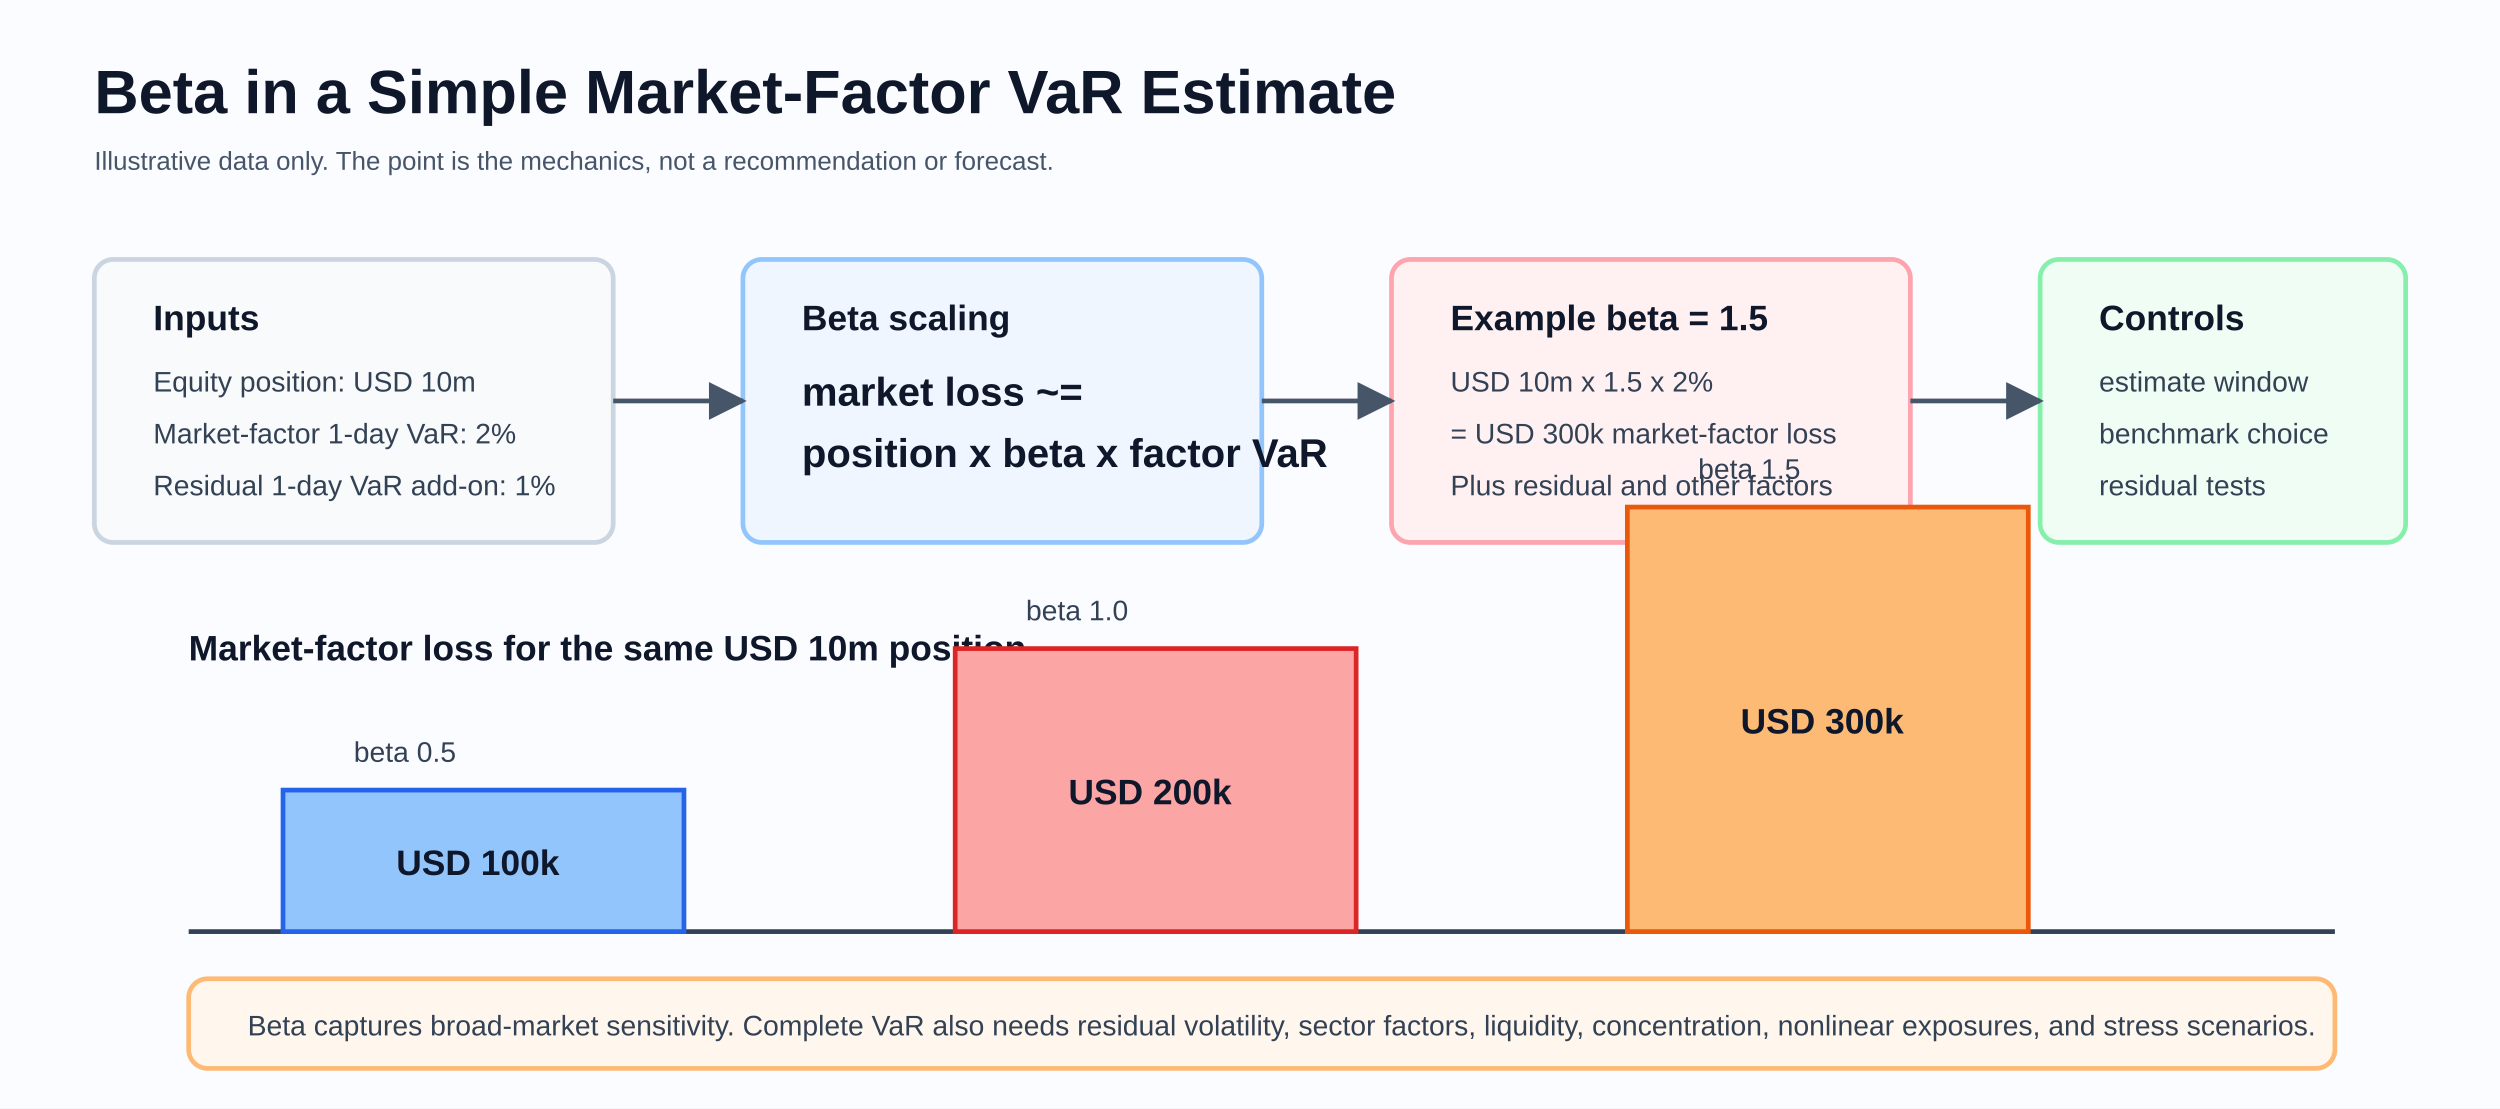
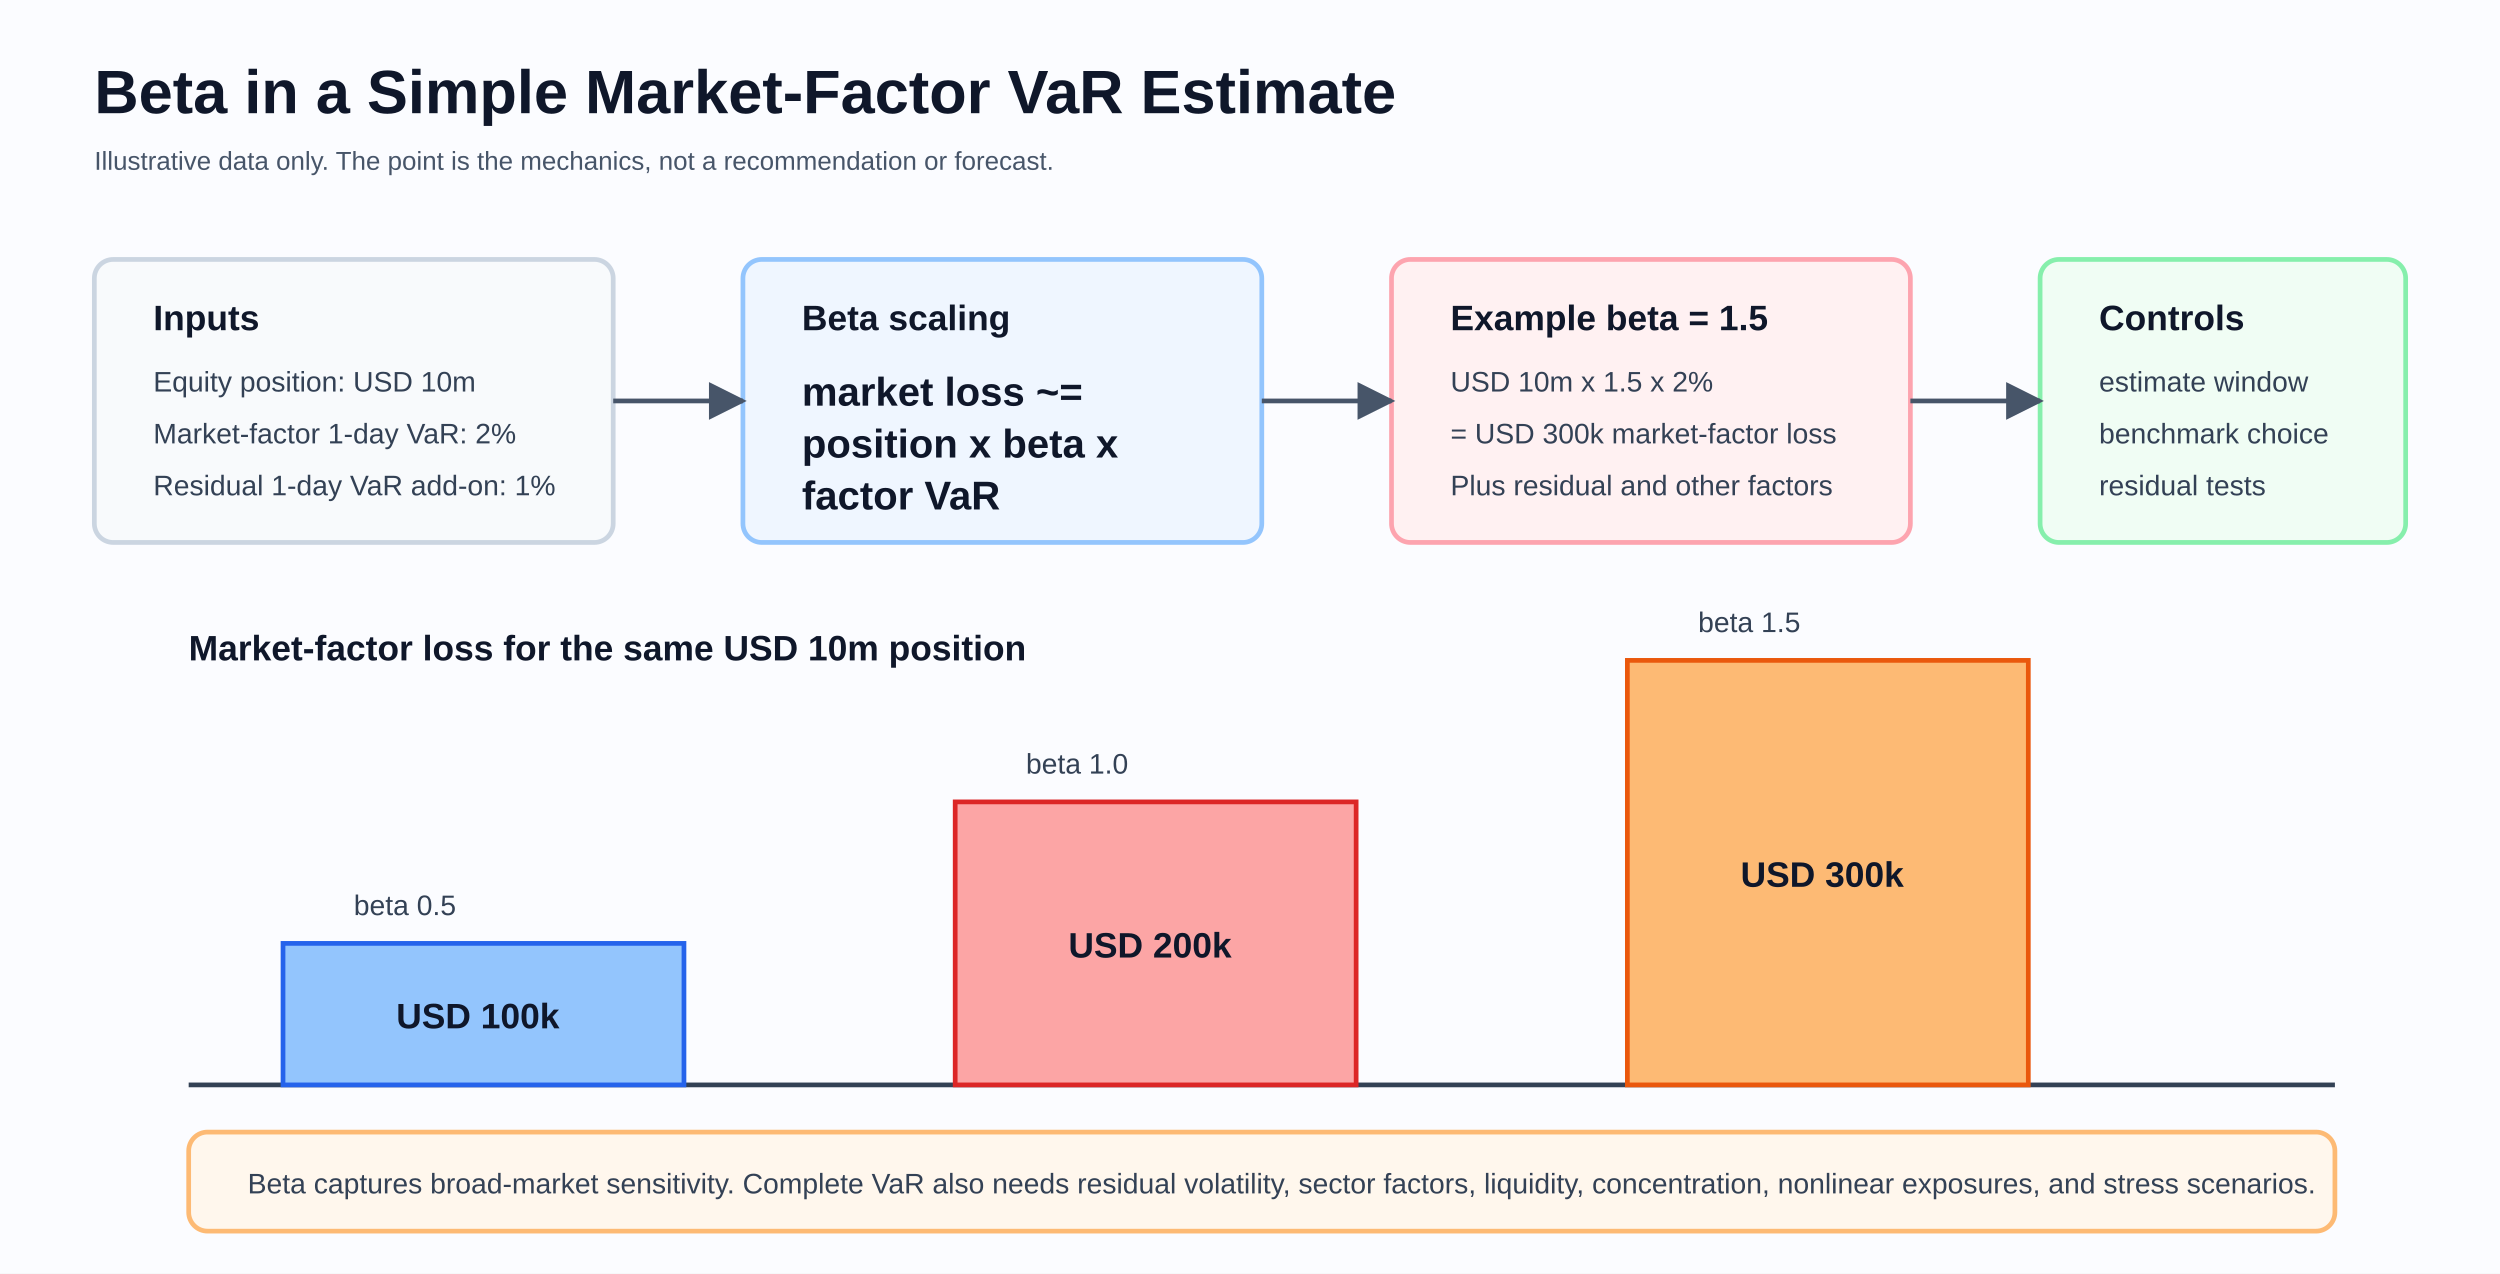
- <svg xmlns="http://www.w3.org/2000/svg" width="1060" height="470" viewBox="0 0 1060 470" role="img" aria-labelledby="title desc">
+ <svg xmlns="http://www.w3.org/2000/svg" width="1060" height="540" viewBox="0 0 1060 540" role="img" aria-labelledby="title desc">
  <defs>
    <style>
      .bg{fill:#fbfcff}.box{fill:#fff;stroke:#cbd5e1;stroke-width:2}.input{fill:#f8fafc}.market{fill:#eff6ff;stroke:#93c5fd}.loss{fill:#fff1f2;stroke:#fda4af}.control{fill:#f0fdf4;stroke:#86efac}.warn{fill:#fff7ed;stroke:#fdba74}.title{font:bold 26px Arial,sans-serif;fill:#0f172a}.h{font:bold 15px Arial,sans-serif;fill:#0f172a}.txt{font:12px Arial,sans-serif;fill:#334155}.small{font:11px Arial,sans-serif;fill:#475569}.formula{font:bold 17px Arial,sans-serif;fill:#0f172a}.arrow{stroke:#475569;stroke-width:2;fill:none;marker-end:url(#arrow)}.bar1{fill:#93c5fd;stroke:#2563eb;stroke-width:2}.bar2{fill:#fca5a5;stroke:#dc2626;stroke-width:2}.bar3{fill:#fdba74;stroke:#ea580c;stroke-width:2}
    </style>
    <marker id="arrow" viewBox="0 0 10 10" refX="9" refY="5" markerWidth="8" markerHeight="8" orient="auto-start-reverse">
      <path d="M 0 0 L 10 5 L 0 10 z" fill="#475569" />
    </marker>
  </defs>
-   <rect class="bg" width="1060" height="470" />
+   <rect class="bg" width="1060" height="540" />
  <text class="title" x="40" y="48">Beta in a Simple Market-Factor VaR Estimate</text>
  <text class="small" x="40" y="72">Illustrative data only. The point is the mechanics, not a recommendation or forecast.</text>
  <rect class="box input" x="40" y="110" width="220" height="120" rx="8" />
  <text class="h" x="65" y="140">Inputs</text>
  <text class="txt" x="65" y="166">Equity position: USD 10m</text>
  <text class="txt" x="65" y="188">Market-factor 1-day VaR: 2%</text>
  <text class="txt" x="65" y="210">Residual 1-day VaR add-on: 1%</text>
  <rect class="box market" x="315" y="110" width="220" height="120" rx="8" />
  <text class="h" x="340" y="140">Beta scaling</text>
  <text class="formula" x="340" y="172">market loss ~=</text>
-   <text class="formula" x="340" y="198">position x beta x factor VaR</text>
+   <text class="formula" x="340" y="194">position x beta x</text>
+   <text class="formula" x="340" y="216">factor VaR</text>
  <rect class="box loss" x="590" y="110" width="220" height="120" rx="8" />
  <text class="h" x="615" y="140">Example beta = 1.5</text>
  <text class="txt" x="615" y="166">USD 10m x 1.5 x 2%</text>
  <text class="txt" x="615" y="188">= USD 300k market-factor loss</text>
  <text class="txt" x="615" y="210">Plus residual and other factors</text>
  <rect class="box control" x="865" y="110" width="155" height="120" rx="8" />
  <text class="h" x="890" y="140">Controls</text>
  <text class="txt" x="890" y="166">estimate window</text>
  <text class="txt" x="890" y="188">benchmark choice</text>
  <text class="txt" x="890" y="210">residual tests</text>
  <path class="arrow" d="M260 170 L315 170" />
  <path class="arrow" d="M535 170 L590 170" />
  <path class="arrow" d="M810 170 L865 170" />
-   <line x1="80" y1="395" x2="990" y2="395" stroke="#334155" stroke-width="2" />
+   <line x1="80" y1="460" x2="990" y2="460" stroke="#334155" stroke-width="2" />
  <text class="h" x="80" y="280">Market-factor loss for the same USD 10m position</text>
-   <rect class="bar1" x="120" y="335" width="170" height="60" />
-   <text class="txt" x="150" y="323">beta 0.5</text>
-   <text class="h" x="168" y="371">USD 100k</text>
-   <rect class="bar2" x="405" y="275" width="170" height="120" />
-   <text class="txt" x="435" y="263">beta 1.0</text>
-   <text class="h" x="453" y="341">USD 200k</text>
-   <rect class="bar3" x="690" y="215" width="170" height="180" />
-   <text class="txt" x="720" y="203">beta 1.5</text>
-   <text class="h" x="738" y="311">USD 300k</text>
-   <rect class="box warn" x="80" y="415" width="910" height="38" rx="8" />
-   <text class="txt" x="105" y="439">Beta captures broad-market sensitivity. Complete VaR also needs residual volatility, sector factors, liquidity, concentration, nonlinear exposures, and stress scenarios.</text>
+   <rect class="bar1" x="120" y="400" width="170" height="60" />
+   <text class="txt" x="150" y="388">beta 0.5</text>
+   <text class="h" x="168" y="436">USD 100k</text>
+   <rect class="bar2" x="405" y="340" width="170" height="120" />
+   <text class="txt" x="435" y="328">beta 1.0</text>
+   <text class="h" x="453" y="406">USD 200k</text>
+   <rect class="bar3" x="690" y="280" width="170" height="180" />
+   <text class="txt" x="720" y="268">beta 1.5</text>
+   <text class="h" x="738" y="376">USD 300k</text>
+   <rect class="box warn" x="80" y="480" width="910" height="42" rx="8" />
+   <text class="txt" x="105" y="506">Beta captures broad-market sensitivity. Complete VaR also needs residual volatility, sector factors, liquidity, concentration, nonlinear exposures, and stress scenarios.</text>
</svg>
